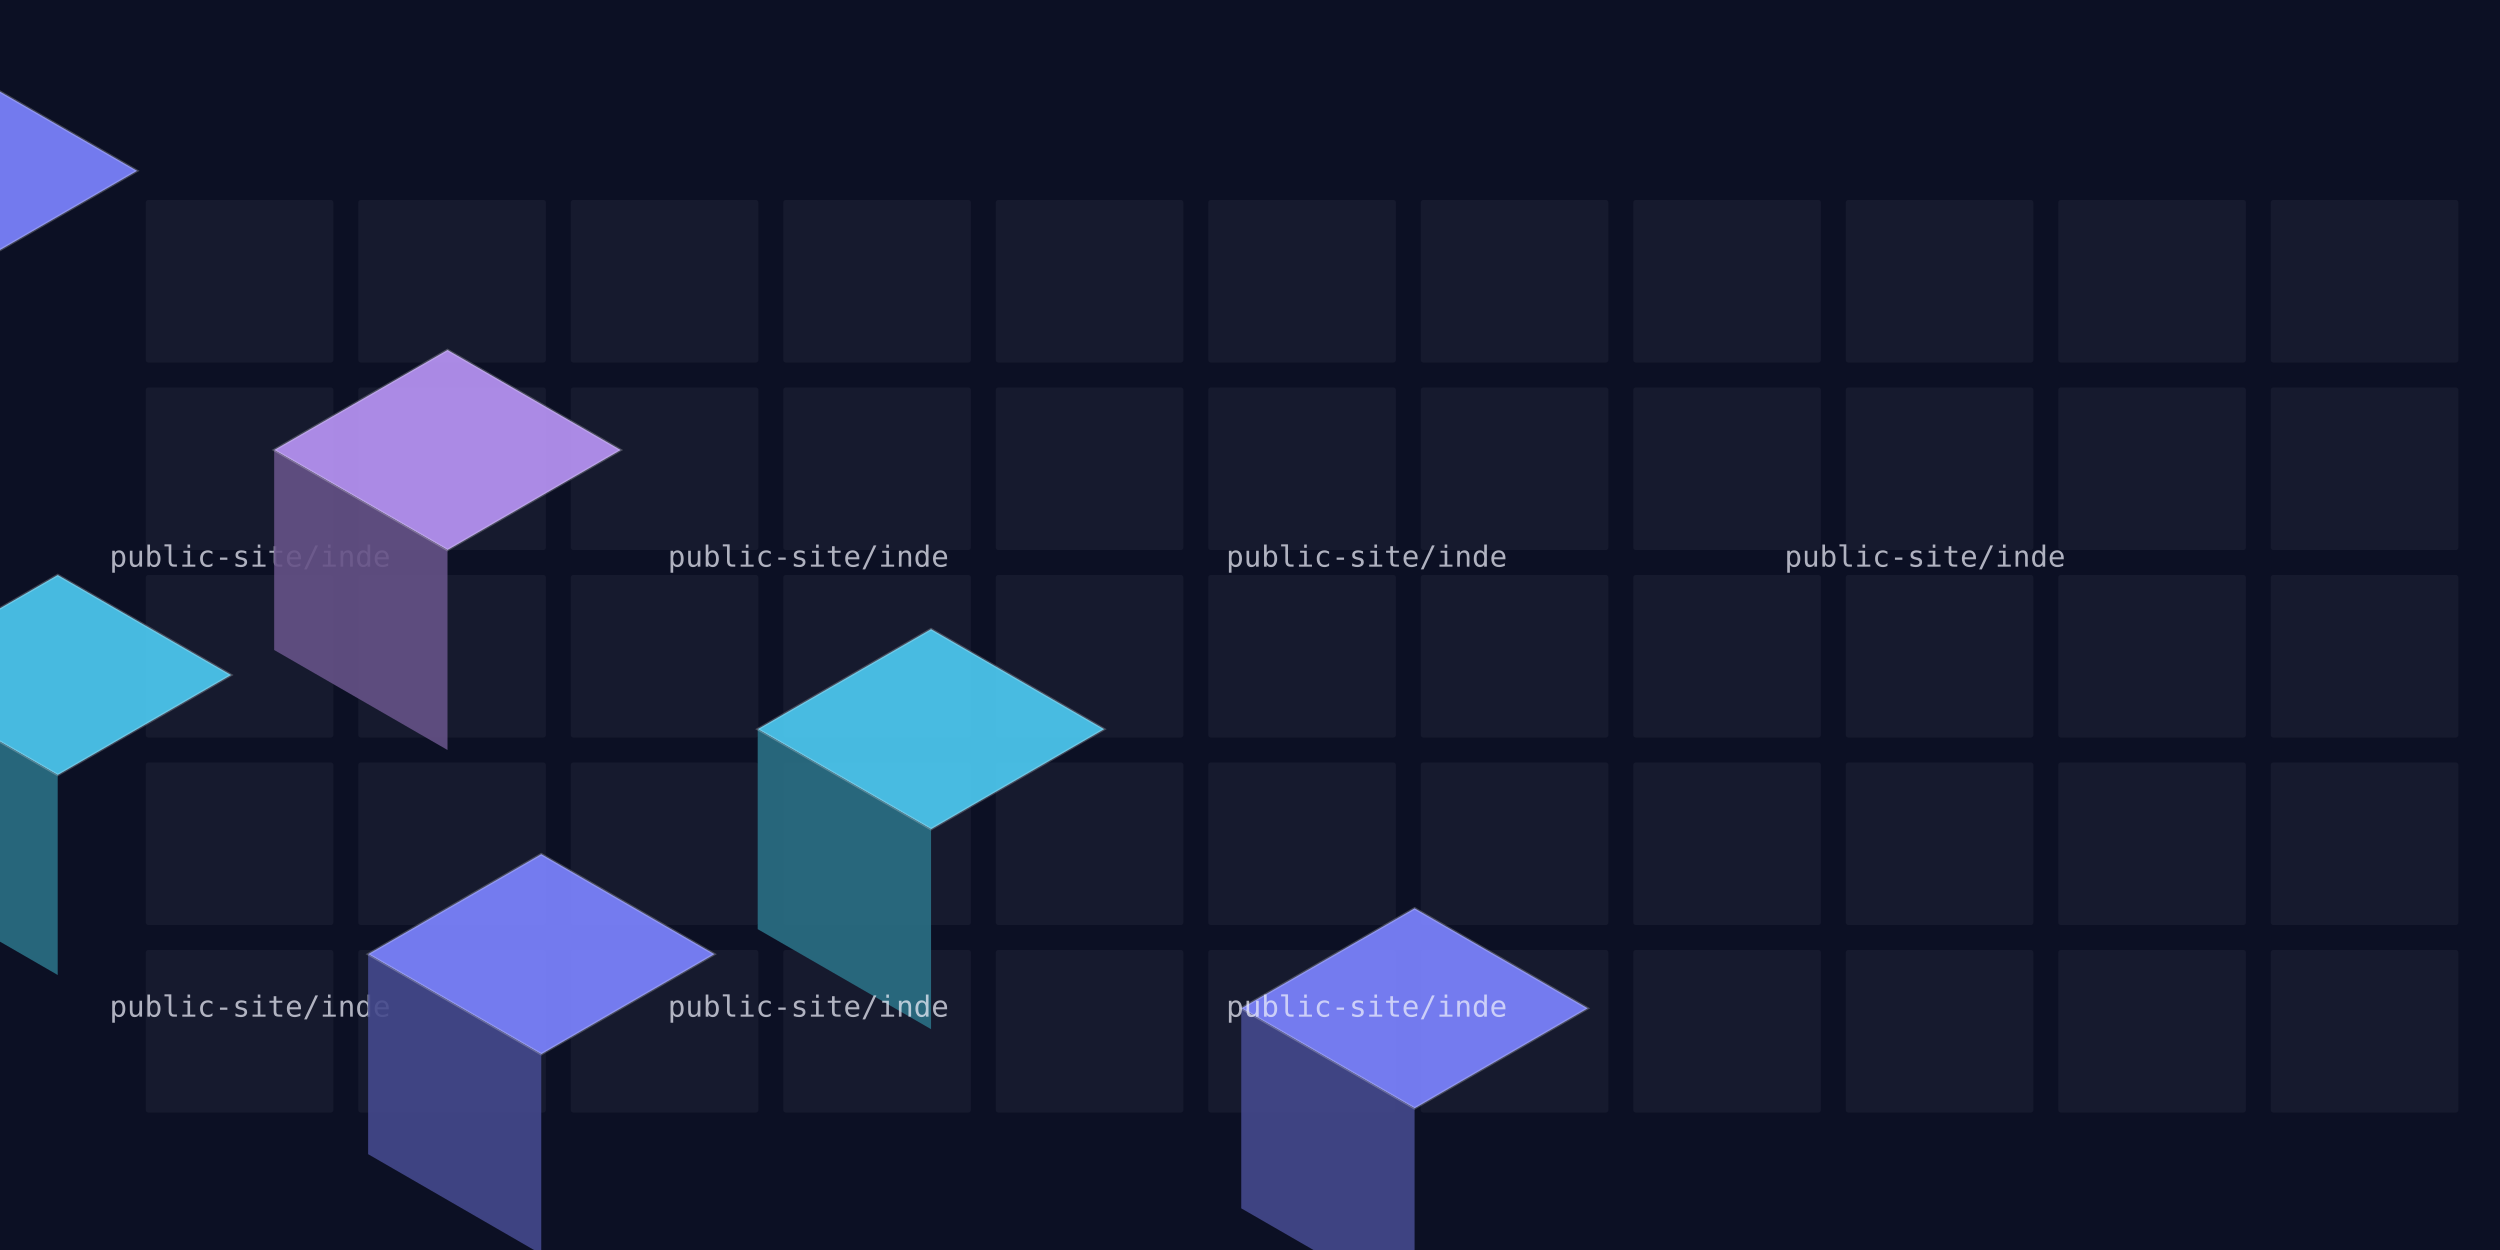
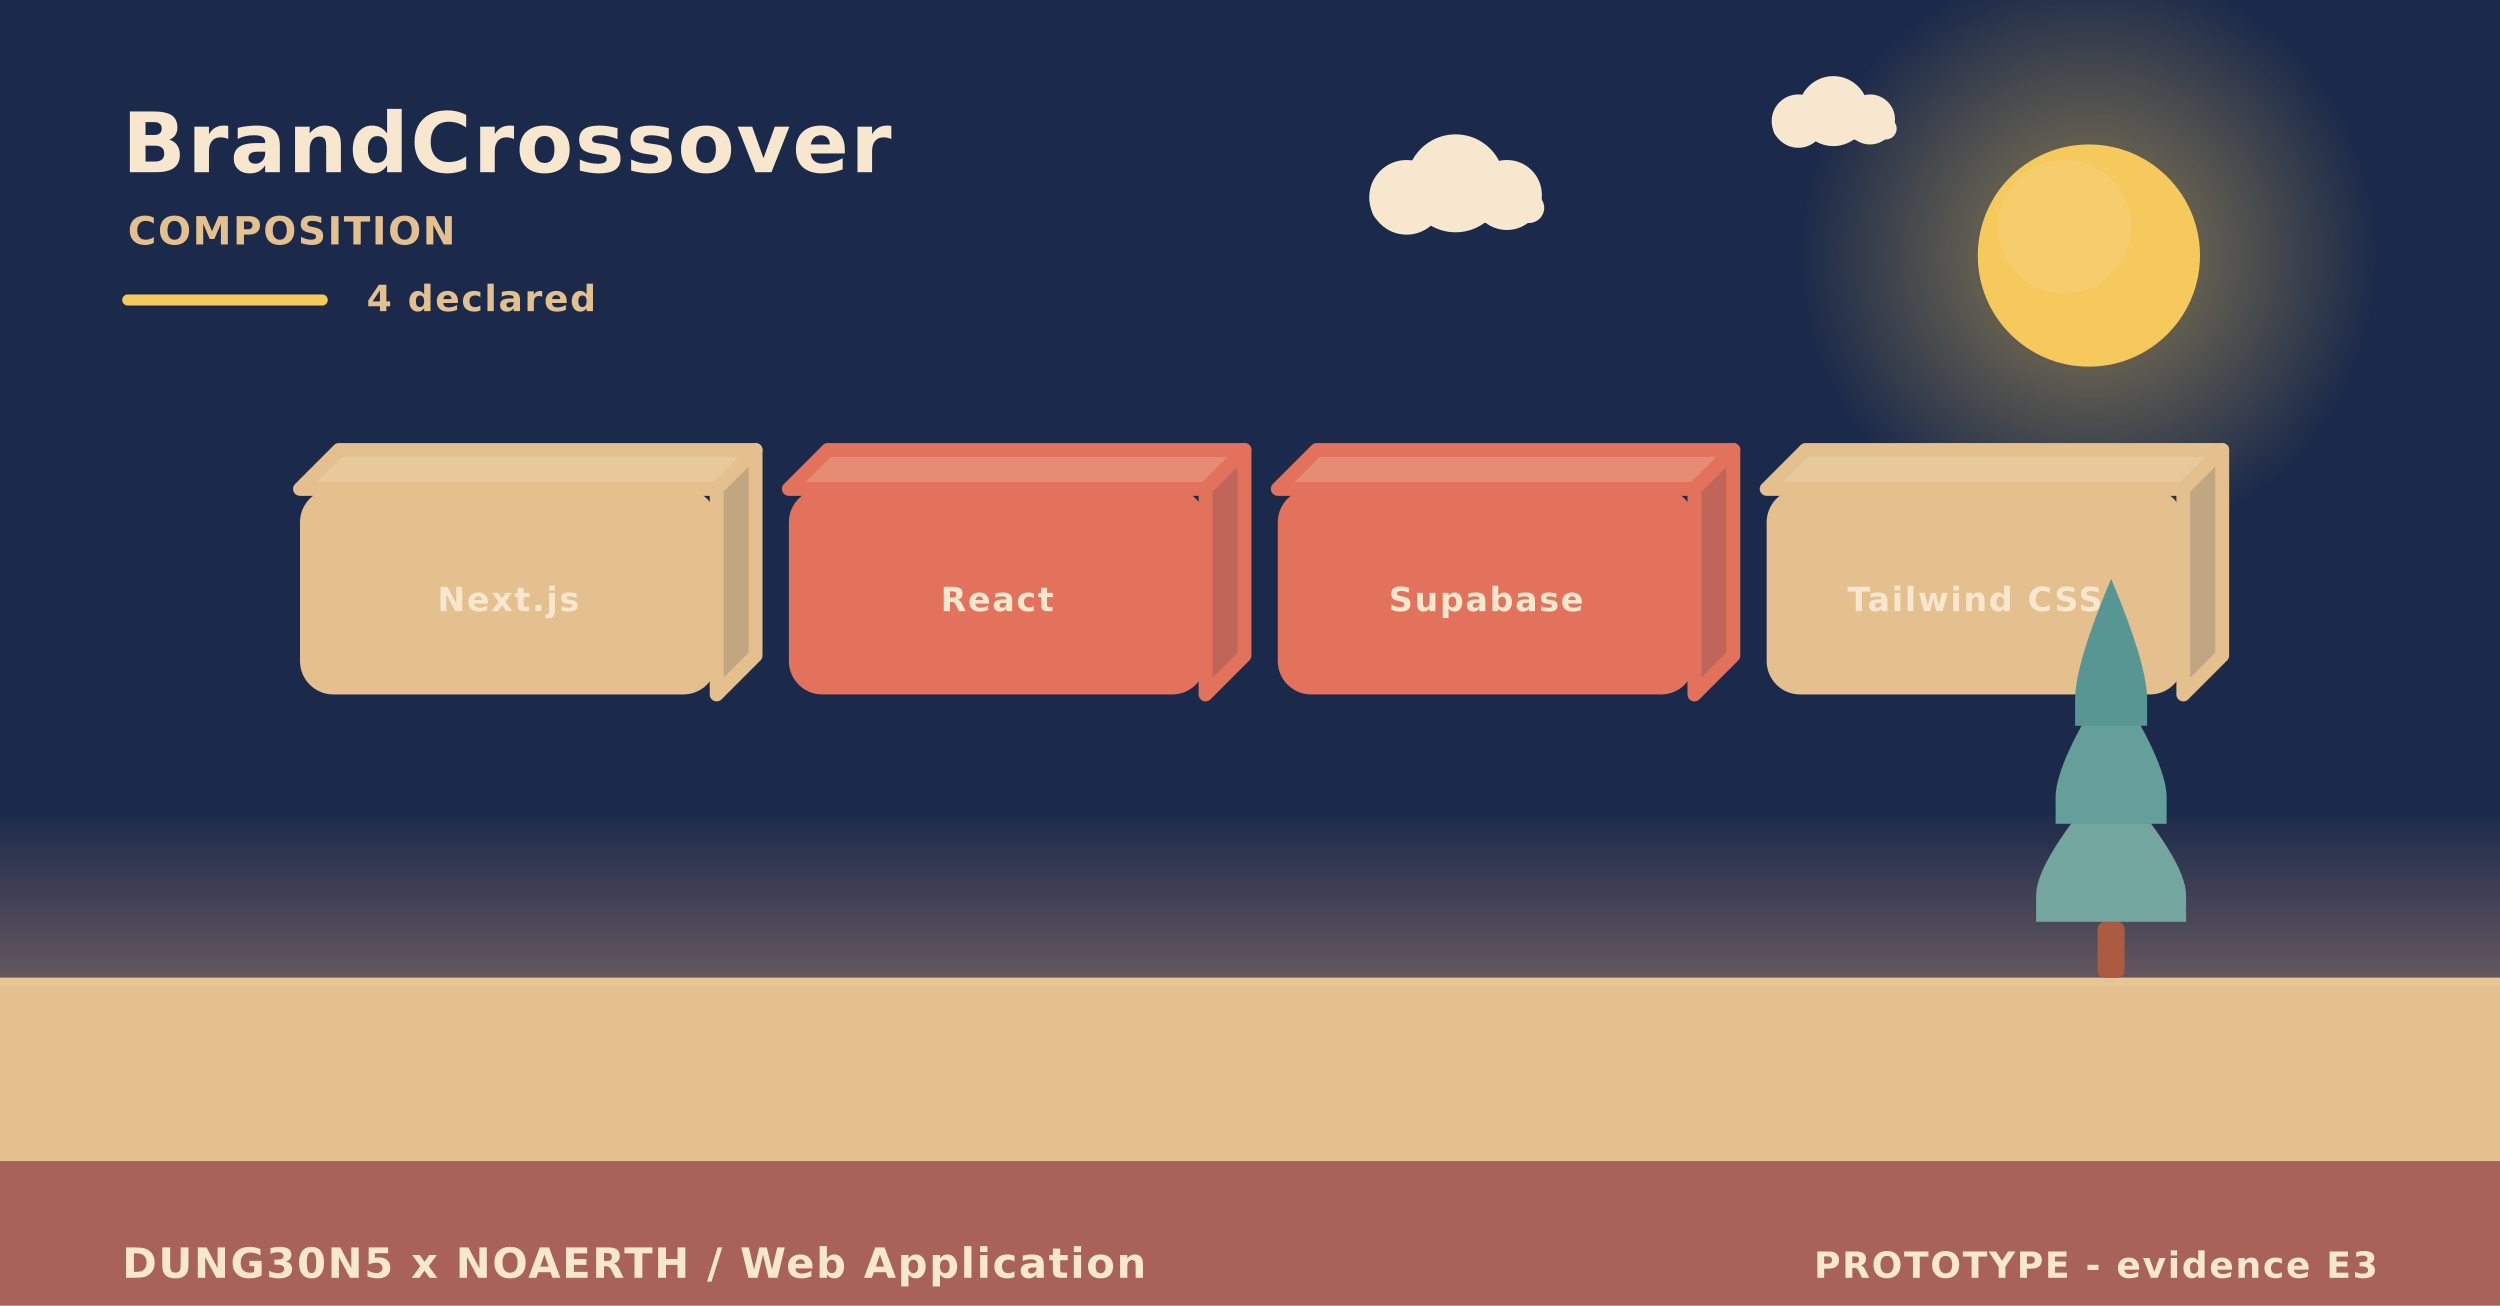
- <svg xmlns="http://www.w3.org/2000/svg" viewBox="0 0 1200 600" width="1200" height="600" role="img" aria-label="BrandCrossover component map">
-   <rect width="1200" height="600" fill="#0c1024" />
-   <defs>
-     <linearGradient id="gc" x1="0" y1="0" x2="1" y2="1">
-       <stop offset="0%" stop-color="#7c83ff" />
-       <stop offset="100%" stop-color="#b794f4" />
-     </linearGradient>
-   </defs>
-   <rect x="70.00" y="96.00" width="90.00" height="78.00" rx="1.20" fill="#eef0fb" opacity="0.05" />
-   <rect x="172.00" y="96.00" width="90.00" height="78.00" rx="1.20" fill="#eef0fb" opacity="0.05" />
-   <rect x="274.00" y="96.00" width="90.00" height="78.00" rx="1.20" fill="#eef0fb" opacity="0.05" />
-   <rect x="376.00" y="96.00" width="90.00" height="78.00" rx="1.20" fill="#eef0fb" opacity="0.05" />
-   <rect x="478.00" y="96.00" width="90.00" height="78.00" rx="1.20" fill="#eef0fb" opacity="0.05" />
-   <rect x="580.00" y="96.00" width="90.00" height="78.00" rx="1.20" fill="#eef0fb" opacity="0.05" />
-   <rect x="682.00" y="96.00" width="90.00" height="78.00" rx="1.20" fill="#eef0fb" opacity="0.05" />
-   <rect x="784.00" y="96.00" width="90.00" height="78.00" rx="1.20" fill="#eef0fb" opacity="0.05" />
-   <rect x="886.00" y="96.00" width="90.00" height="78.00" rx="1.20" fill="#eef0fb" opacity="0.05" />
-   <rect x="988.00" y="96.00" width="90.00" height="78.00" rx="1.20" fill="#eef0fb" opacity="0.05" />
-   <rect x="1090.00" y="96.00" width="90.00" height="78.00" rx="1.20" fill="#eef0fb" opacity="0.05" />
-   <rect x="70.00" y="186.00" width="90.00" height="78.00" rx="1.20" fill="#eef0fb" opacity="0.05" />
-   <rect x="172.00" y="186.00" width="90.00" height="78.00" rx="1.20" fill="#eef0fb" opacity="0.05" />
-   <rect x="274.00" y="186.00" width="90.00" height="78.00" rx="1.20" fill="#eef0fb" opacity="0.05" />
-   <rect x="376.00" y="186.00" width="90.00" height="78.00" rx="1.20" fill="#eef0fb" opacity="0.05" />
-   <rect x="478.00" y="186.00" width="90.00" height="78.00" rx="1.20" fill="#eef0fb" opacity="0.05" />
-   <rect x="580.00" y="186.00" width="90.00" height="78.00" rx="1.20" fill="#eef0fb" opacity="0.05" />
-   <rect x="682.00" y="186.00" width="90.00" height="78.00" rx="1.20" fill="#eef0fb" opacity="0.05" />
-   <rect x="784.00" y="186.00" width="90.00" height="78.00" rx="1.20" fill="#eef0fb" opacity="0.05" />
-   <rect x="886.00" y="186.00" width="90.00" height="78.00" rx="1.20" fill="#eef0fb" opacity="0.05" />
-   <rect x="988.00" y="186.00" width="90.00" height="78.00" rx="1.20" fill="#eef0fb" opacity="0.05" />
-   <rect x="1090.00" y="186.00" width="90.00" height="78.00" rx="1.20" fill="#eef0fb" opacity="0.05" />
-   <rect x="70.00" y="276.00" width="90.00" height="78.00" rx="1.20" fill="#eef0fb" opacity="0.05" />
-   <rect x="172.00" y="276.00" width="90.00" height="78.00" rx="1.20" fill="#eef0fb" opacity="0.05" />
-   <rect x="274.00" y="276.00" width="90.00" height="78.00" rx="1.20" fill="#eef0fb" opacity="0.05" />
-   <rect x="376.00" y="276.00" width="90.00" height="78.00" rx="1.20" fill="#eef0fb" opacity="0.05" />
-   <rect x="478.00" y="276.00" width="90.00" height="78.00" rx="1.20" fill="#eef0fb" opacity="0.05" />
-   <rect x="580.00" y="276.00" width="90.00" height="78.00" rx="1.20" fill="#eef0fb" opacity="0.05" />
-   <rect x="682.00" y="276.00" width="90.00" height="78.00" rx="1.20" fill="#eef0fb" opacity="0.05" />
-   <rect x="784.00" y="276.00" width="90.00" height="78.00" rx="1.20" fill="#eef0fb" opacity="0.05" />
-   <rect x="886.00" y="276.00" width="90.00" height="78.00" rx="1.20" fill="#eef0fb" opacity="0.05" />
-   <rect x="988.00" y="276.00" width="90.00" height="78.00" rx="1.20" fill="#eef0fb" opacity="0.05" />
-   <rect x="1090.00" y="276.00" width="90.00" height="78.00" rx="1.20" fill="#eef0fb" opacity="0.05" />
-   <rect x="70.00" y="366.00" width="90.00" height="78.00" rx="1.20" fill="#eef0fb" opacity="0.05" />
-   <rect x="172.00" y="366.00" width="90.00" height="78.00" rx="1.20" fill="#eef0fb" opacity="0.05" />
-   <rect x="274.00" y="366.00" width="90.00" height="78.00" rx="1.20" fill="#eef0fb" opacity="0.05" />
-   <rect x="376.00" y="366.00" width="90.00" height="78.00" rx="1.20" fill="#eef0fb" opacity="0.05" />
-   <rect x="478.00" y="366.00" width="90.00" height="78.00" rx="1.20" fill="#eef0fb" opacity="0.05" />
-   <rect x="580.00" y="366.00" width="90.00" height="78.00" rx="1.20" fill="#eef0fb" opacity="0.05" />
-   <rect x="682.00" y="366.00" width="90.00" height="78.00" rx="1.20" fill="#eef0fb" opacity="0.05" />
-   <rect x="784.00" y="366.00" width="90.00" height="78.00" rx="1.20" fill="#eef0fb" opacity="0.05" />
-   <rect x="886.00" y="366.00" width="90.00" height="78.00" rx="1.20" fill="#eef0fb" opacity="0.05" />
-   <rect x="988.00" y="366.00" width="90.00" height="78.00" rx="1.20" fill="#eef0fb" opacity="0.05" />
-   <rect x="1090.00" y="366.00" width="90.00" height="78.00" rx="1.20" fill="#eef0fb" opacity="0.05" />
-   <rect x="70.00" y="456.00" width="90.00" height="78.00" rx="1.20" fill="#eef0fb" opacity="0.05" />
-   <rect x="172.00" y="456.00" width="90.00" height="78.00" rx="1.20" fill="#eef0fb" opacity="0.05" />
-   <rect x="274.00" y="456.00" width="90.00" height="78.00" rx="1.20" fill="#eef0fb" opacity="0.05" />
-   <rect x="376.00" y="456.00" width="90.00" height="78.00" rx="1.20" fill="#eef0fb" opacity="0.05" />
-   <rect x="478.00" y="456.00" width="90.00" height="78.00" rx="1.20" fill="#eef0fb" opacity="0.05" />
-   <rect x="580.00" y="456.00" width="90.00" height="78.00" rx="1.20" fill="#eef0fb" opacity="0.05" />
-   <rect x="682.00" y="456.00" width="90.00" height="78.00" rx="1.20" fill="#eef0fb" opacity="0.05" />
-   <rect x="784.00" y="456.00" width="90.00" height="78.00" rx="1.20" fill="#eef0fb" opacity="0.05" />
-   <rect x="886.00" y="456.00" width="90.00" height="78.00" rx="1.20" fill="#eef0fb" opacity="0.05" />
-   <rect x="988.00" y="456.00" width="90.00" height="78.00" rx="1.20" fill="#eef0fb" opacity="0.05" />
-   <rect x="1090.00" y="456.00" width="90.00" height="78.00" rx="1.20" fill="#eef0fb" opacity="0.05" />
-   <g transform="rotate(0 120 140)">
-     <polygon points="-17.3,34.0 65.8,82.0 -17.3,130.0 -100.5,82.0" fill="#7c83ff" opacity="0.92" />
-     <polygon points="-100.5,82.0 -17.3,130.0 -17.3,226.0 -100.5,178.0" fill="#44488c" opacity="0.9" />
-     <polygon points="-17.3,34.0 65.8,82.0 -17.3,130.0 -100.5,82.0" fill="none" stroke="rgba(255,255,255,0.220)" stroke-width="1.2" />
-     <animateTransform attributeName="transform" type="rotate" values="-32.0 0.00 0.00 0.0 0.00 0.00" dur="7.6s" begin="0.0s" repeatCount="indefinite" />
+ <svg xmlns="http://www.w3.org/2000/svg" width="900" height="470" viewBox="0 0 900 470" role="img" aria-label="BrandCrossover - how it is composed">
+   <linearGradient id="skyc" x1="0" y1="0" x2="0" y2="1">
+     <stop offset="0" stop-color="#1b2a4a" />
+     <stop offset="0.62" stop-color="#1b2a4a" />
+     <stop offset="1" stop-color="#f3ad8a" />
+   </linearGradient>
+   <rect width="900" height="470" fill="url(#skyc)" />
+   <radialGradient id="sunc">
+     <stop offset="0.35" stop-color="#f5c95c" stop-opacity="0.34" />
+     <stop offset="1" stop-color="#f5c95c" stop-opacity="0" />
+   </radialGradient>
+   <circle cx="752" cy="92" r="104" fill="url(#sunc)" />
+   <circle cx="752" cy="92" r="40" fill="#f5c95c" />
+   <circle cx="743.2" cy="81.6" r="24" fill="#f5d27e" opacity="0.5" />
+   <g>
+     <circle cx="524" cy="66" r="17.64" fill="#f6e7ce" />
+     <circle cx="506.36" cy="71.04" r="13.44" fill="#f6e7ce" />
+     <circle cx="542.48" cy="70.2" r="12.6" fill="#f6e7ce" />
+     <rect x="493.76" y="69.36" width="62.16" height="10.92" rx="5.46" fill="#f6e7ce" />
+     <animateTransform attributeName="transform" type="translate" values="0 0;24 0;0 0" dur="36s" begin="0s" repeatCount="indefinite" />
  </g>
-   <text x="120" y="272" font-family="ui-monospace,Menlo,monospace" font-size="14" fill="rgba(238,240,251,0.720)" text-anchor="middle">public-site/inde</text>
-   <g transform="rotate(0 388 140)">
-     <polygon points="214.8,168.0 297.9,216.0 214.8,264.0 131.6,216.0" fill="#b794f4" opacity="0.92" />
-     <polygon points="131.6,216.0 214.8,264.0 214.8,360.0 131.6,312.0" fill="#655186" opacity="0.9" />
-     <polygon points="214.8,168.0 297.9,216.0 214.8,264.0 131.6,216.0" fill="none" stroke="rgba(255,255,255,0.220)" stroke-width="1.2" />
-     <animateTransform attributeName="transform" type="rotate" values="-32.0 0.00 0.00 0.0 0.00 0.00" dur="7.6s" begin="0.4s" repeatCount="indefinite" />
+   <g>
+     <circle cx="660" cy="40" r="12.6" fill="#f6e7ce" />
+     <circle cx="647.4" cy="43.6" r="9.6" fill="#f6e7ce" />
+     <circle cx="673.2" cy="43" r="9" fill="#f6e7ce" />
+     <rect x="638.4" y="42.4" width="44.4" height="7.8" rx="3.9" fill="#f6e7ce" />
+     <animateTransform attributeName="transform" type="translate" values="0 0;-18 0;0 0" dur="46s" begin="3s" repeatCount="indefinite" />
  </g>
-   <text x="388" y="272" font-family="ui-monospace,Menlo,monospace" font-size="14" fill="rgba(238,240,251,0.720)" text-anchor="middle">public-site/inde</text>
-   <g transform="rotate(0 656 140)">
-     <polygon points="446.9,302.0 530.0,350.0 446.9,398.0 363.7,350.0" fill="#4cc9f0" opacity="0.92" />
-     <polygon points="363.7,350.0 446.9,398.0 446.9,494.0 363.7,446.0" fill="#2a6f84" opacity="0.9" />
-     <polygon points="446.9,302.0 530.0,350.0 446.9,398.0 363.7,350.0" fill="none" stroke="rgba(255,255,255,0.220)" stroke-width="1.2" />
-     <animateTransform attributeName="transform" type="rotate" values="-32.0 0.00 0.00 0.0 0.00 0.00" dur="7.6s" begin="0.8s" repeatCount="indefinite" />
+   <rect x="0" y="352" width="900" height="118" fill="#e3c08d" />
+   <rect x="0" y="352" width="900" height="3" fill="#e6c596" />
+   <text x="44" y="62" font-family="Verdana,DejaVu Sans,sans-serif" font-size="30" font-weight="700" letter-spacing="0.6" fill="#f6e7ce" text-anchor="start">BrandCrossover</text>
+   <text x="46" y="88" font-family="Verdana,DejaVu Sans,sans-serif" font-size="14" font-weight="700" letter-spacing="0.6" fill="#e3c08d" text-anchor="start">COMPOSITION</text>
+   <rect x="44" y="106" width="74" height="4" rx="2" fill="#f5c95c" />
+   <text x="132" y="112" font-family="Verdana,DejaVu Sans,sans-serif" font-size="13" font-weight="700" letter-spacing="0.6" fill="#e3c08d" text-anchor="start">4 declared</text>
+   <g>
+     <path d="M108,176 L258,176 L272,162 L122,162 Z" fill="#e7c99b" stroke="#e3c08d" stroke-width="5" stroke-linejoin="round" />
+     <path d="M258,176 L272,162 L272,236 L258,250 Z" fill="#c1a682" stroke="#e3c08d" stroke-width="5" stroke-linejoin="round" />
+     <rect x="108" y="176" width="150" height="74" rx="12" fill="#e3c08d" />
+     <animateTransform attributeName="transform" type="translate" values="0 10;0 0" dur="0.75s" begin="0s" fill="freeze" />
  </g>
-   <text x="656" y="272" font-family="ui-monospace,Menlo,monospace" font-size="14" fill="rgba(238,240,251,0.720)" text-anchor="middle">public-site/inde</text>
-   <g transform="rotate(0 924 140)">
-     <polygon points="679.0,436.0 762.1,484.0 679.0,532.0 595.8,484.0" fill="#7c83ff" opacity="0.92" />
-     <polygon points="595.8,484.0 679.0,532.0 679.0,628.0 595.8,580.0" fill="#44488c" opacity="0.9" />
-     <polygon points="679.0,436.0 762.1,484.0 679.0,532.0 595.8,484.0" fill="none" stroke="rgba(255,255,255,0.220)" stroke-width="1.2" />
-     <animateTransform attributeName="transform" type="rotate" values="-32.0 0.00 0.00 0.0 0.00 0.00" dur="7.6s" begin="1.2s" repeatCount="indefinite" />
+   <text x="183" y="220" font-family="Verdana,DejaVu Sans,sans-serif" font-size="12" font-weight="700" letter-spacing="0.6" fill="#f6e7ce" text-anchor="middle">Next.js</text>
+   <g>
+     <path d="M284,176 L434,176 L448,162 L298,162 Z" fill="#e68c74" stroke="#e2725b" stroke-width="5" stroke-linejoin="round" />
+     <path d="M434,176 L448,162 L448,236 L434,250 Z" fill="#c06658" stroke="#e2725b" stroke-width="5" stroke-linejoin="round" />
+     <rect x="284" y="176" width="150" height="74" rx="12" fill="#e2725b" />
+     <animateTransform attributeName="transform" type="translate" values="0 10;0 0" dur="0.75s" begin="0.16s" fill="freeze" />
  </g>
-   <text x="924" y="272" font-family="ui-monospace,Menlo,monospace" font-size="14" fill="rgba(238,240,251,0.720)" text-anchor="middle">public-site/inde</text>
-   <g transform="rotate(0 120 356)">
-     <polygon points="-204.4,142.0 -121.2,190.0 -204.4,238.0 -287.5,190.0" fill="#b794f4" opacity="0.92" />
-     <polygon points="-287.5,190.0 -204.4,238.0 -204.4,334.0 -287.5,286.0" fill="#655186" opacity="0.9" />
-     <polygon points="-204.4,142.0 -121.2,190.0 -204.4,238.0 -287.5,190.0" fill="none" stroke="rgba(255,255,255,0.220)" stroke-width="1.2" />
-     <animateTransform attributeName="transform" type="rotate" values="-32.0 0.00 0.00 0.0 0.00 0.00" dur="7.6s" begin="1.6s" repeatCount="indefinite" />
+   <text x="359" y="220" font-family="Verdana,DejaVu Sans,sans-serif" font-size="12" font-weight="700" letter-spacing="0.6" fill="#f6e7ce" text-anchor="middle">React</text>
+   <g>
+     <path d="M460,176 L610,176 L624,162 L474,162 Z" fill="#e68c74" stroke="#e2725b" stroke-width="5" stroke-linejoin="round" />
+     <path d="M610,176 L624,162 L624,236 L610,250 Z" fill="#c06658" stroke="#e2725b" stroke-width="5" stroke-linejoin="round" />
+     <rect x="460" y="176" width="150" height="74" rx="12" fill="#e2725b" />
+     <animateTransform attributeName="transform" type="translate" values="0 10;0 0" dur="0.75s" begin="0.32s" fill="freeze" />
  </g>
-   <text x="120" y="488" font-family="ui-monospace,Menlo,monospace" font-size="14" fill="rgba(238,240,251,0.720)" text-anchor="middle">public-site/inde</text>
-   <g transform="rotate(0 388 356)">
-     <polygon points="27.7,276.0 110.9,324.0 27.7,372.0 -55.4,324.0" fill="#4cc9f0" opacity="0.92" />
-     <polygon points="-55.4,324.0 27.7,372.0 27.7,468.0 -55.4,420.0" fill="#2a6f84" opacity="0.9" />
-     <polygon points="27.7,276.0 110.9,324.0 27.7,372.0 -55.4,324.0" fill="none" stroke="rgba(255,255,255,0.220)" stroke-width="1.2" />
-     <animateTransform attributeName="transform" type="rotate" values="-32.0 0.00 0.00 0.0 0.00 0.00" dur="7.6s" begin="2.0s" repeatCount="indefinite" />
+   <text x="535" y="220" font-family="Verdana,DejaVu Sans,sans-serif" font-size="12" font-weight="700" letter-spacing="0.6" fill="#f6e7ce" text-anchor="middle">Supabase</text>
+   <g>
+     <path d="M636,176 L786,176 L800,162 L650,162 Z" fill="#e7c99b" stroke="#e3c08d" stroke-width="5" stroke-linejoin="round" />
+     <path d="M786,176 L800,162 L800,236 L786,250 Z" fill="#c1a682" stroke="#e3c08d" stroke-width="5" stroke-linejoin="round" />
+     <rect x="636" y="176" width="150" height="74" rx="12" fill="#e3c08d" />
+     <animateTransform attributeName="transform" type="translate" values="0 10;0 0" dur="0.75s" begin="0.48s" fill="freeze" />
  </g>
-   <text x="388" y="488" font-family="ui-monospace,Menlo,monospace" font-size="14" fill="rgba(238,240,251,0.720)" text-anchor="middle">public-site/inde</text>
-   <g transform="rotate(0 656 356)">
-     <polygon points="259.8,410.0 342.9,458.0 259.8,506.0 176.7,458.0" fill="#7c83ff" opacity="0.92" />
-     <polygon points="176.7,458.0 259.8,506.0 259.8,602.0 176.7,554.0" fill="#44488c" opacity="0.9" />
-     <polygon points="259.8,410.0 342.9,458.0 259.8,506.0 176.7,458.0" fill="none" stroke="rgba(255,255,255,0.220)" stroke-width="1.2" />
-     <animateTransform attributeName="transform" type="rotate" values="-32.0 0.00 0.00 0.0 0.00 0.00" dur="7.6s" begin="2.4s" repeatCount="indefinite" />
-   </g>
-   <text x="656" y="488" font-family="ui-monospace,Menlo,monospace" font-size="14" fill="rgba(238,240,251,0.720)" text-anchor="middle">public-site/inde</text>
+   <text x="711" y="220" font-family="Verdana,DejaVu Sans,sans-serif" font-size="12" font-weight="700" letter-spacing="0.6" fill="#f6e7ce" text-anchor="middle">Tailwind CSS</text>
+   <rect x="755.14" y="331.84" width="9.72" height="20.16" rx="2.7" fill="#ac5b43" />
+   <path d="M760,278.92 Q733,309.61 733,322.31 Q733,331.84 733,331.84 L787,331.84 Q787,331.84 787,322.31 Q787,309.61 760,278.92 Z" fill="#74a6a0" />
+   <path d="M760,243.64 Q740.02,274.33 740.02,287.03 Q740.02,296.56 740.02,296.56 L779.98,296.56 Q779.98,296.56 779.98,287.03 Q779.98,274.33 760,243.64 Z" fill="#649f9a" />
+   <path d="M760,208.36 Q747.04,239.05 747.04,251.75 Q747.04,261.28 747.04,261.28 L772.96,261.28 Q772.96,261.28 772.96,251.75 Q772.96,239.05 760,208.36 Z" fill="#589694" />
+   <rect x="0" y="418" width="900" height="52" rx="0" fill="#a65c56" opacity="0.94" />
+   <text x="44" y="460" font-family="Verdana,DejaVu Sans,sans-serif" font-size="15" font-weight="700" letter-spacing="0.6" fill="#f6e7ce" text-anchor="start">DUNG30N5 x NOAERTH  /  Web Application</text>
+   <text x="856" y="460" font-family="Verdana,DejaVu Sans,sans-serif" font-size="13" font-weight="700" letter-spacing="0.6" fill="#f6e7ce" text-anchor="end">PROTOTYPE  -  evidence E3</text>
</svg>
